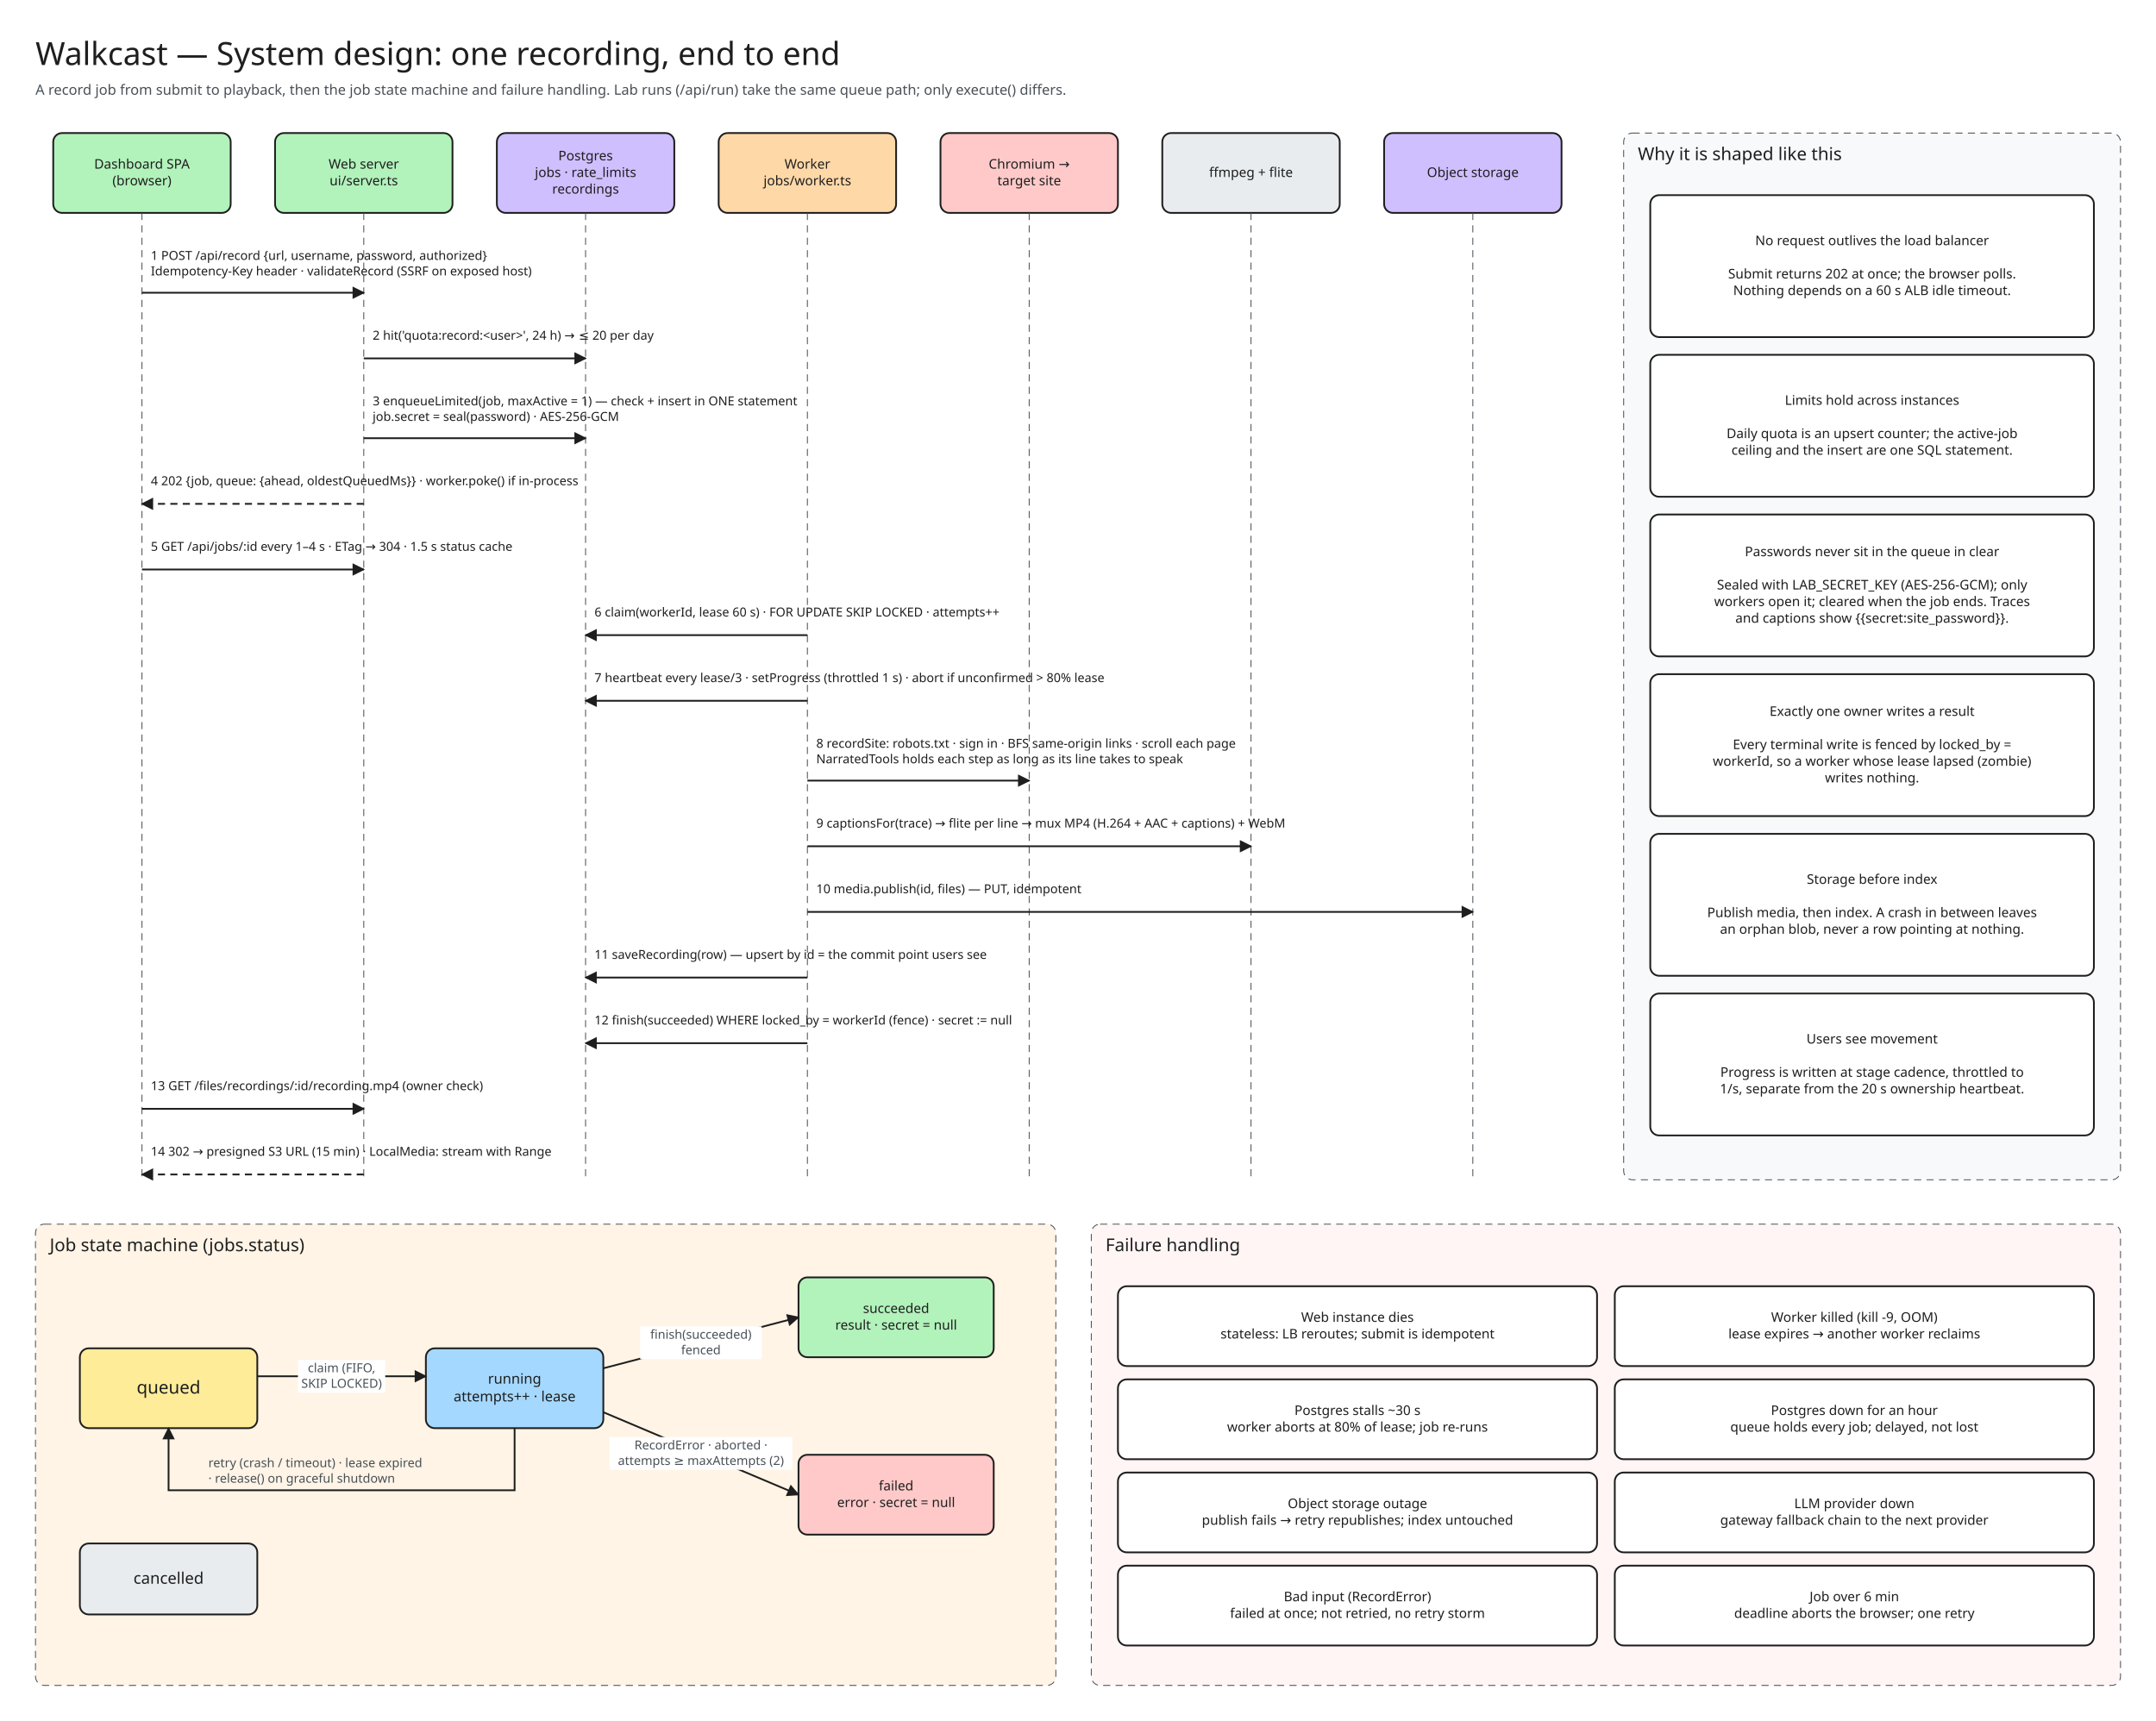
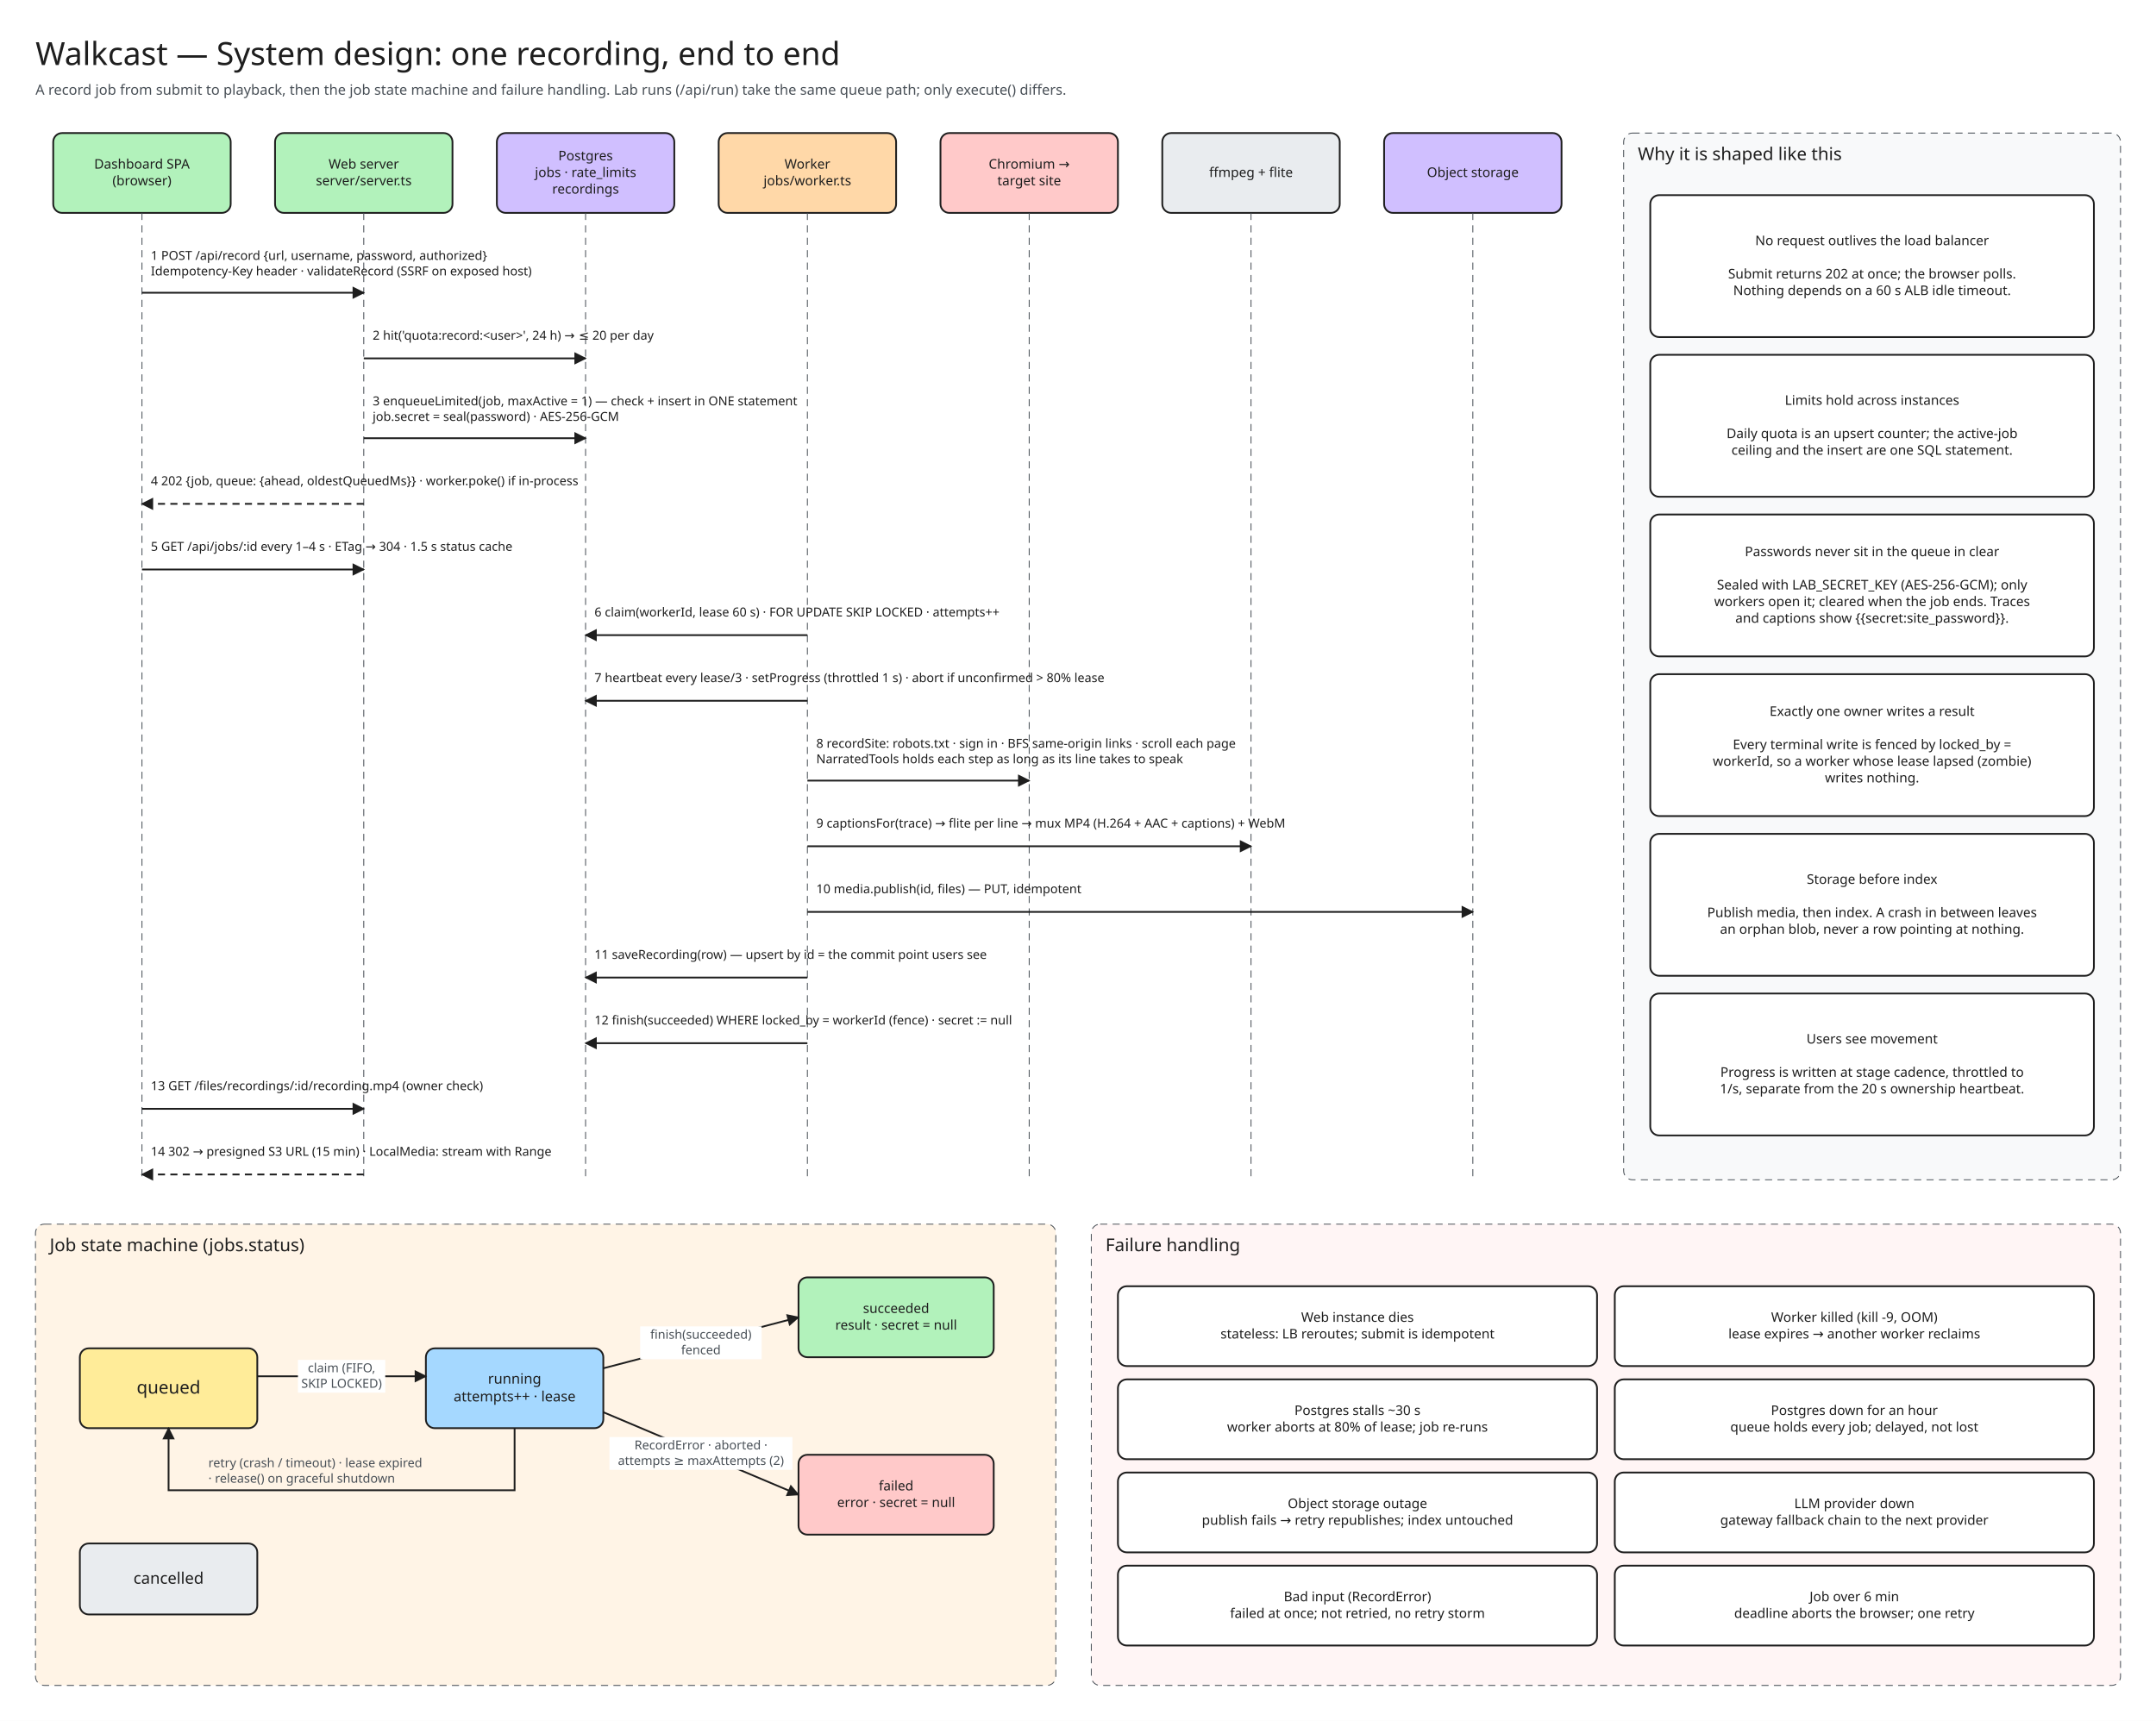
<svg xmlns="http://www.w3.org/2000/svg" viewBox="0 -20 2430 1940" width="2430" height="1940" font-family="Segoe Print, Comic Sans MS, sans-serif">
  <rect x="0" y="-20" width="2430" height="1940" fill="#fff" />
  <defs>
    <marker id="ah" viewBox="0 0 10 10" refX="9" refY="5" markerWidth="7" markerHeight="7" orient="auto-start-reverse">
      <path d="M0 0L10 5L0 10z" fill="#1e1e1e" />
    </marker>
  </defs>
  <rect x="60" y="130" width="200" height="90" rx="10" fill="#b2f2bb" stroke="#1e1e1e" stroke-width="2" />
  <rect x="310" y="130" width="200" height="90" rx="10" fill="#b2f2bb" stroke="#1e1e1e" stroke-width="2" />
  <rect x="560" y="130" width="200" height="90" rx="10" fill="#d0bfff" stroke="#1e1e1e" stroke-width="2" />
  <rect x="810" y="130" width="200" height="90" rx="10" fill="#ffd8a8" stroke="#1e1e1e" stroke-width="2" />
  <rect x="1060" y="130" width="200" height="90" rx="10" fill="#ffc9c9" stroke="#1e1e1e" stroke-width="2" />
  <rect x="1310" y="130" width="200" height="90" rx="10" fill="#e9ecef" stroke="#1e1e1e" stroke-width="2" />
  <rect x="1560" y="130" width="200" height="90" rx="10" fill="#d0bfff" stroke="#1e1e1e" stroke-width="2" />
  <polyline points="160,220 160,1310" fill="none" stroke="#495057" stroke-width="1" stroke-dasharray="8 6" />
  <polyline points="410,220 410,1310" fill="none" stroke="#495057" stroke-width="1" stroke-dasharray="8 6" />
  <polyline points="660,220 660,1310" fill="none" stroke="#495057" stroke-width="1" stroke-dasharray="8 6" />
  <polyline points="910,220 910,1310" fill="none" stroke="#495057" stroke-width="1" stroke-dasharray="8 6" />
  <polyline points="1160,220 1160,1310" fill="none" stroke="#495057" stroke-width="1" stroke-dasharray="8 6" />
  <polyline points="1410,220 1410,1310" fill="none" stroke="#495057" stroke-width="1" stroke-dasharray="8 6" />
  <polyline points="1660,220 1660,1310" fill="none" stroke="#495057" stroke-width="1" stroke-dasharray="8 6" />
  <polyline points="160,310 410,310" fill="none" stroke="#1e1e1e" stroke-width="2" marker-end="url(#ah)" />
  <polyline points="410,384 660,384" fill="none" stroke="#1e1e1e" stroke-width="2" marker-end="url(#ah)" />
  <polyline points="410,474 660,474" fill="none" stroke="#1e1e1e" stroke-width="2" marker-end="url(#ah)" />
  <polyline points="410,548 160,548" fill="none" stroke="#1e1e1e" stroke-width="2" stroke-dasharray="8 6" marker-end="url(#ah)" />
  <polyline points="160,622 410,622" fill="none" stroke="#1e1e1e" stroke-width="2" marker-end="url(#ah)" />
  <polyline points="910,696 660,696" fill="none" stroke="#1e1e1e" stroke-width="2" marker-end="url(#ah)" />
  <polyline points="910,770 660,770" fill="none" stroke="#1e1e1e" stroke-width="2" marker-end="url(#ah)" />
  <polyline points="910,860 1160,860" fill="none" stroke="#1e1e1e" stroke-width="2" marker-end="url(#ah)" />
  <polyline points="910,934 1410,934" fill="none" stroke="#1e1e1e" stroke-width="2" marker-end="url(#ah)" />
  <polyline points="910,1008 1660,1008" fill="none" stroke="#1e1e1e" stroke-width="2" marker-end="url(#ah)" />
  <polyline points="910,1082 660,1082" fill="none" stroke="#1e1e1e" stroke-width="2" marker-end="url(#ah)" />
  <polyline points="910,1156 660,1156" fill="none" stroke="#1e1e1e" stroke-width="2" marker-end="url(#ah)" />
  <polyline points="160,1230 410,1230" fill="none" stroke="#1e1e1e" stroke-width="2" marker-end="url(#ah)" />
  <polyline points="410,1304 160,1304" fill="none" stroke="#1e1e1e" stroke-width="2" stroke-dasharray="8 6" marker-end="url(#ah)" />
  <rect x="1830" y="130" width="560" height="1180" rx="10" fill="#f8f9fa" stroke="#495057" stroke-width="1" stroke-dasharray="8 6" />
  <rect x="1860" y="200" width="500" height="160" rx="10" fill="#ffffff" stroke="#1e1e1e" stroke-width="2" />
  <rect x="1860" y="380" width="500" height="160" rx="10" fill="#ffffff" stroke="#1e1e1e" stroke-width="2" />
  <rect x="1860" y="560" width="500" height="160" rx="10" fill="#ffffff" stroke="#1e1e1e" stroke-width="2" />
  <rect x="1860" y="740" width="500" height="160" rx="10" fill="#ffffff" stroke="#1e1e1e" stroke-width="2" />
  <rect x="1860" y="920" width="500" height="160" rx="10" fill="#ffffff" stroke="#1e1e1e" stroke-width="2" />
  <rect x="1860" y="1100" width="500" height="160" rx="10" fill="#ffffff" stroke="#1e1e1e" stroke-width="2" />
  <rect x="40" y="1360" width="1150" height="520" rx="10" fill="#fff4e6" stroke="#495057" stroke-width="1" stroke-dasharray="8 6" />
  <rect x="90" y="1500" width="200" height="90" rx="10" fill="#ffec99" stroke="#1e1e1e" stroke-width="2" />
  <rect x="480" y="1500" width="200" height="90" rx="10" fill="#a5d8ff" stroke="#1e1e1e" stroke-width="2" />
  <rect x="900" y="1420" width="220" height="90" rx="10" fill="#b2f2bb" stroke="#1e1e1e" stroke-width="2" />
  <rect x="900" y="1620" width="220" height="90" rx="10" fill="#ffc9c9" stroke="#1e1e1e" stroke-width="2" />
  <rect x="90" y="1720" width="200" height="80" rx="10" fill="#e9ecef" stroke="#1e1e1e" stroke-width="2" />
  <polyline points="290,1531.5 480,1531.5" fill="none" stroke="#1e1e1e" stroke-width="2" marker-end="url(#ah)" />
  <polyline points="680,1522.5 900,1465.0" fill="none" stroke="#1e1e1e" stroke-width="2" marker-end="url(#ah)" />
  <polyline points="680,1572.0 900,1665.0" fill="none" stroke="#1e1e1e" stroke-width="2" marker-end="url(#ah)" />
  <polyline points="580.0,1590 580.0,1660 190.0,1660 190.0,1590" fill="none" stroke="#1e1e1e" stroke-width="2" marker-end="url(#ah)" />
  <rect x="1230" y="1360" width="1160" height="520" rx="10" fill="#fff5f5" stroke="#495057" stroke-width="1" stroke-dasharray="8 6" />
  <rect x="1260" y="1430" width="540" height="90" rx="10" fill="#ffffff" stroke="#1e1e1e" stroke-width="2" />
  <rect x="1820" y="1430" width="540" height="90" rx="10" fill="#ffffff" stroke="#1e1e1e" stroke-width="2" />
  <rect x="1260" y="1535" width="540" height="90" rx="10" fill="#ffffff" stroke="#1e1e1e" stroke-width="2" />
  <rect x="1820" y="1535" width="540" height="90" rx="10" fill="#ffffff" stroke="#1e1e1e" stroke-width="2" />
  <rect x="1260" y="1640" width="540" height="90" rx="10" fill="#ffffff" stroke="#1e1e1e" stroke-width="2" />
  <rect x="1820" y="1640" width="540" height="90" rx="10" fill="#ffffff" stroke="#1e1e1e" stroke-width="2" />
  <rect x="1260" y="1745" width="540" height="90" rx="10" fill="#ffffff" stroke="#1e1e1e" stroke-width="2" />
  <rect x="1820" y="1745" width="540" height="90" rx="10" fill="#ffffff" stroke="#1e1e1e" stroke-width="2" />
  <text x="40" y="53.3" font-size="36" fill="#1e1e1e" text-anchor="start">Walkcast — System design: one recording, end to end</text>
  <text x="40" y="86.8" font-size="16" fill="#495057" text-anchor="start">A record job from submit to playback, then the job state machine and failure handling. Lab runs (/api/run) take the same queue path; only execute() differs.</text>
  <text x="160.0" y="170.125" font-size="15" fill="#1e1e1e" text-anchor="middle">Dashboard SPA</text>
  <text x="160.0" y="188.875" font-size="15" fill="#1e1e1e" text-anchor="middle">(browser)</text>
  <text x="410.0" y="170.125" font-size="15" fill="#1e1e1e" text-anchor="middle">Web server</text>
-   <text x="410.0" y="188.875" font-size="15" fill="#1e1e1e" text-anchor="middle">ui/server.ts</text>
+   <text x="410.0" y="188.875" font-size="15" fill="#1e1e1e" text-anchor="middle">server/server.ts</text>
  <text x="660.0" y="160.75" font-size="15" fill="#1e1e1e" text-anchor="middle">Postgres</text>
  <text x="660.0" y="179.5" font-size="15" fill="#1e1e1e" text-anchor="middle">jobs · rate_limits</text>
  <text x="660.0" y="198.25" font-size="15" fill="#1e1e1e" text-anchor="middle">recordings</text>
  <text x="910.0" y="170.125" font-size="15" fill="#1e1e1e" text-anchor="middle">Worker</text>
  <text x="910.0" y="188.875" font-size="15" fill="#1e1e1e" text-anchor="middle">jobs/worker.ts</text>
  <text x="1160.0" y="170.125" font-size="15" fill="#1e1e1e" text-anchor="middle">Chromium →</text>
  <text x="1160.0" y="188.875" font-size="15" fill="#1e1e1e" text-anchor="middle">target site</text>
  <text x="1410.0" y="179.5" font-size="15" fill="#1e1e1e" text-anchor="middle">ffmpeg + flite</text>
  <text x="1660.0" y="179.5" font-size="15" fill="#1e1e1e" text-anchor="middle">Object storage</text>
  <text x="170" y="272.95" font-size="14" fill="#1e1e1e" text-anchor="start">1  POST /api/record {url, username, password, authorized}</text>
  <text x="170" y="290.45" font-size="14" fill="#1e1e1e" text-anchor="start">Idempotency-Key header · validateRecord (SSRF on exposed host)</text>
  <text x="420" y="362.95" font-size="14" fill="#1e1e1e" text-anchor="start">2  hit('quota:record:&lt;user&gt;', 24 h) → ≤ 20 per day</text>
  <text x="420" y="436.95" font-size="14" fill="#1e1e1e" text-anchor="start">3  enqueueLimited(job, maxActive = 1) — check + insert in ONE statement</text>
  <text x="420" y="454.45" font-size="14" fill="#1e1e1e" text-anchor="start">job.secret = seal(password) · AES-256-GCM</text>
  <text x="170" y="526.95" font-size="14" fill="#1e1e1e" text-anchor="start">4  202 {job, queue: {ahead, oldestQueuedMs}} · worker.poke() if in-process</text>
  <text x="170" y="600.95" font-size="14" fill="#1e1e1e" text-anchor="start">5  GET /api/jobs/:id every 1–4 s · ETag → 304 · 1.5 s status cache</text>
  <text x="670" y="674.95" font-size="14" fill="#1e1e1e" text-anchor="start">6  claim(workerId, lease 60 s) · FOR UPDATE SKIP LOCKED · attempts++</text>
  <text x="670" y="748.95" font-size="14" fill="#1e1e1e" text-anchor="start">7  heartbeat every lease/3 · setProgress (throttled 1 s) · abort if unconfirmed &gt; 80% lease</text>
  <text x="920" y="822.95" font-size="14" fill="#1e1e1e" text-anchor="start">8  recordSite: robots.txt · sign in · BFS same-origin links · scroll each page</text>
  <text x="920" y="840.45" font-size="14" fill="#1e1e1e" text-anchor="start">NarratedTools holds each step as long as its line takes to speak</text>
  <text x="920" y="912.95" font-size="14" fill="#1e1e1e" text-anchor="start">9  captionsFor(trace) → flite per line → mux MP4 (H.264 + AAC + captions) + WebM</text>
  <text x="920" y="986.95" font-size="14" fill="#1e1e1e" text-anchor="start">10  media.publish(id, files) — PUT, idempotent</text>
  <text x="670" y="1060.95" font-size="14" fill="#1e1e1e" text-anchor="start">11  saveRecording(row) — upsert by id = the commit point users see</text>
  <text x="670" y="1134.95" font-size="14" fill="#1e1e1e" text-anchor="start">12  finish(succeeded) WHERE locked_by = workerId (fence) · secret := null</text>
  <text x="170" y="1208.95" font-size="14" fill="#1e1e1e" text-anchor="start">13  GET /files/recordings/:id/recording.mp4 (owner check)</text>
  <text x="170" y="1282.95" font-size="14" fill="#1e1e1e" text-anchor="start">14  302 → presigned S3 URL (15 min)  ·  LocalMedia: stream with Range</text>
  <text x="1846" y="160.5" font-size="20" fill="#1e1e1e" text-anchor="start">Why it is shaped like this</text>
  <text x="2110.0" y="256.375" font-size="15" fill="#1e1e1e" text-anchor="middle">No request outlives the load balancer</text>
  <text x="2110.0" y="275.125" font-size="15" fill="#1e1e1e" text-anchor="middle" />
  <text x="2110.0" y="293.875" font-size="15" fill="#1e1e1e" text-anchor="middle">Submit returns 202 at once; the browser polls.</text>
  <text x="2110.0" y="312.625" font-size="15" fill="#1e1e1e" text-anchor="middle">Nothing depends on a 60 s ALB idle timeout.</text>
  <text x="2110.0" y="436.375" font-size="15" fill="#1e1e1e" text-anchor="middle">Limits hold across instances</text>
  <text x="2110.0" y="455.125" font-size="15" fill="#1e1e1e" text-anchor="middle" />
  <text x="2110.0" y="473.875" font-size="15" fill="#1e1e1e" text-anchor="middle">Daily quota is an upsert counter; the active-job</text>
  <text x="2110.0" y="492.625" font-size="15" fill="#1e1e1e" text-anchor="middle">ceiling and the insert are one SQL statement.</text>
  <text x="2110.0" y="607.0" font-size="15" fill="#1e1e1e" text-anchor="middle">Passwords never sit in the queue in clear</text>
  <text x="2110.0" y="625.75" font-size="15" fill="#1e1e1e" text-anchor="middle" />
  <text x="2110.0" y="644.5" font-size="15" fill="#1e1e1e" text-anchor="middle">Sealed with LAB_SECRET_KEY (AES-256-GCM); only</text>
  <text x="2110.0" y="663.25" font-size="15" fill="#1e1e1e" text-anchor="middle">workers open it; cleared when the job ends. Traces</text>
  <text x="2110.0" y="682.0" font-size="15" fill="#1e1e1e" text-anchor="middle">and captions show {{secret:site_password}}.</text>
  <text x="2110.0" y="787.0" font-size="15" fill="#1e1e1e" text-anchor="middle">Exactly one owner writes a result</text>
  <text x="2110.0" y="805.75" font-size="15" fill="#1e1e1e" text-anchor="middle" />
  <text x="2110.0" y="824.5" font-size="15" fill="#1e1e1e" text-anchor="middle">Every terminal write is fenced by locked_by =</text>
  <text x="2110.0" y="843.25" font-size="15" fill="#1e1e1e" text-anchor="middle">workerId, so a worker whose lease lapsed (zombie)</text>
  <text x="2110.0" y="862.0" font-size="15" fill="#1e1e1e" text-anchor="middle">writes nothing.</text>
  <text x="2110.0" y="976.375" font-size="15" fill="#1e1e1e" text-anchor="middle">Storage before index</text>
  <text x="2110.0" y="995.125" font-size="15" fill="#1e1e1e" text-anchor="middle" />
  <text x="2110.0" y="1013.875" font-size="15" fill="#1e1e1e" text-anchor="middle">Publish media, then index. A crash in between leaves</text>
  <text x="2110.0" y="1032.625" font-size="15" fill="#1e1e1e" text-anchor="middle">an orphan blob, never a row pointing at nothing.</text>
  <text x="2110.0" y="1156.375" font-size="15" fill="#1e1e1e" text-anchor="middle">Users see movement</text>
  <text x="2110.0" y="1175.125" font-size="15" fill="#1e1e1e" text-anchor="middle" />
  <text x="2110.0" y="1193.875" font-size="15" fill="#1e1e1e" text-anchor="middle">Progress is written at stage cadence, throttled to</text>
  <text x="2110.0" y="1212.625" font-size="15" fill="#1e1e1e" text-anchor="middle">1/s, separate from the 20 s ownership heartbeat.</text>
  <text x="56" y="1390.5" font-size="20" fill="#1e1e1e" text-anchor="start">Job state machine (jobs.status)</text>
  <text x="190.0" y="1551.0" font-size="20" fill="#1e1e1e" text-anchor="middle">queued</text>
  <text x="580.0" y="1539.8" font-size="16" fill="#1e1e1e" text-anchor="middle">running</text>
  <text x="580.0" y="1559.8" font-size="16" fill="#1e1e1e" text-anchor="middle">attempts++ · lease</text>
  <text x="1010.0" y="1460.125" font-size="15" fill="#1e1e1e" text-anchor="middle">succeeded</text>
  <text x="1010.0" y="1478.875" font-size="15" fill="#1e1e1e" text-anchor="middle">result · secret = null</text>
  <text x="1010.0" y="1660.125" font-size="15" fill="#1e1e1e" text-anchor="middle">failed</text>
  <text x="1010.0" y="1678.875" font-size="15" fill="#1e1e1e" text-anchor="middle">error · secret = null</text>
  <text x="190.0" y="1765.4" font-size="18" fill="#1e1e1e" text-anchor="middle">cancelled</text>
  <rect x="335.8" y="1513.0" width="98.4" height="37.0" fill="#fff" />
  <text x="385.0" y="1526.95" font-size="14" fill="#495057" text-anchor="middle">claim (FIFO,</text>
  <text x="385.0" y="1544.45" font-size="14" fill="#495057" text-anchor="middle">SKIP LOCKED)</text>
  <rect x="721.55" y="1475.25" width="136.9" height="37.0" fill="#fff" />
  <text x="790.0" y="1489.2" font-size="14" fill="#495057" text-anchor="middle">finish(succeeded)</text>
  <text x="790.0" y="1506.7" font-size="14" fill="#495057" text-anchor="middle">fenced</text>
  <rect x="686.9" y="1600.0" width="206.2" height="37.0" fill="#fff" />
  <text x="790.0" y="1613.95" font-size="14" fill="#495057" text-anchor="middle">RecordError · aborted ·</text>
  <text x="790.0" y="1631.45" font-size="14" fill="#495057" text-anchor="middle">attempts ≥ maxAttempts (2)</text>
  <text x="234.85" y="1633.95" font-size="14" fill="#495057" text-anchor="start">retry (crash / timeout) · lease expired</text>
  <text x="234.85" y="1651.45" font-size="14" fill="#495057" text-anchor="start">· release() on graceful shutdown</text>
  <text x="1246" y="1390.5" font-size="20" fill="#1e1e1e" text-anchor="start">Failure handling</text>
  <text x="1530.0" y="1470.125" font-size="15" fill="#1e1e1e" text-anchor="middle">Web instance dies</text>
  <text x="1530.0" y="1488.875" font-size="15" fill="#1e1e1e" text-anchor="middle">stateless: LB reroutes; submit is idempotent</text>
  <text x="2090.0" y="1470.125" font-size="15" fill="#1e1e1e" text-anchor="middle">Worker killed (kill -9, OOM)</text>
  <text x="2090.0" y="1488.875" font-size="15" fill="#1e1e1e" text-anchor="middle">lease expires → another worker reclaims</text>
  <text x="1530.0" y="1575.125" font-size="15" fill="#1e1e1e" text-anchor="middle">Postgres stalls ~30 s</text>
  <text x="1530.0" y="1593.875" font-size="15" fill="#1e1e1e" text-anchor="middle">worker aborts at 80% of lease; job re-runs</text>
  <text x="2090.0" y="1575.125" font-size="15" fill="#1e1e1e" text-anchor="middle">Postgres down for an hour</text>
  <text x="2090.0" y="1593.875" font-size="15" fill="#1e1e1e" text-anchor="middle">queue holds every job; delayed, not lost</text>
  <text x="1530.0" y="1680.125" font-size="15" fill="#1e1e1e" text-anchor="middle">Object storage outage</text>
  <text x="1530.0" y="1698.875" font-size="15" fill="#1e1e1e" text-anchor="middle">publish fails → retry republishes; index untouched</text>
  <text x="2090.0" y="1680.125" font-size="15" fill="#1e1e1e" text-anchor="middle">LLM provider down</text>
  <text x="2090.0" y="1698.875" font-size="15" fill="#1e1e1e" text-anchor="middle">gateway fallback chain to the next provider</text>
  <text x="1530.0" y="1785.125" font-size="15" fill="#1e1e1e" text-anchor="middle">Bad input (RecordError)</text>
  <text x="1530.0" y="1803.875" font-size="15" fill="#1e1e1e" text-anchor="middle">failed at once; not retried, no retry storm</text>
  <text x="2090.0" y="1785.125" font-size="15" fill="#1e1e1e" text-anchor="middle">Job over 6 min</text>
  <text x="2090.0" y="1803.875" font-size="15" fill="#1e1e1e" text-anchor="middle">deadline aborts the browser; one retry</text>
</svg>
